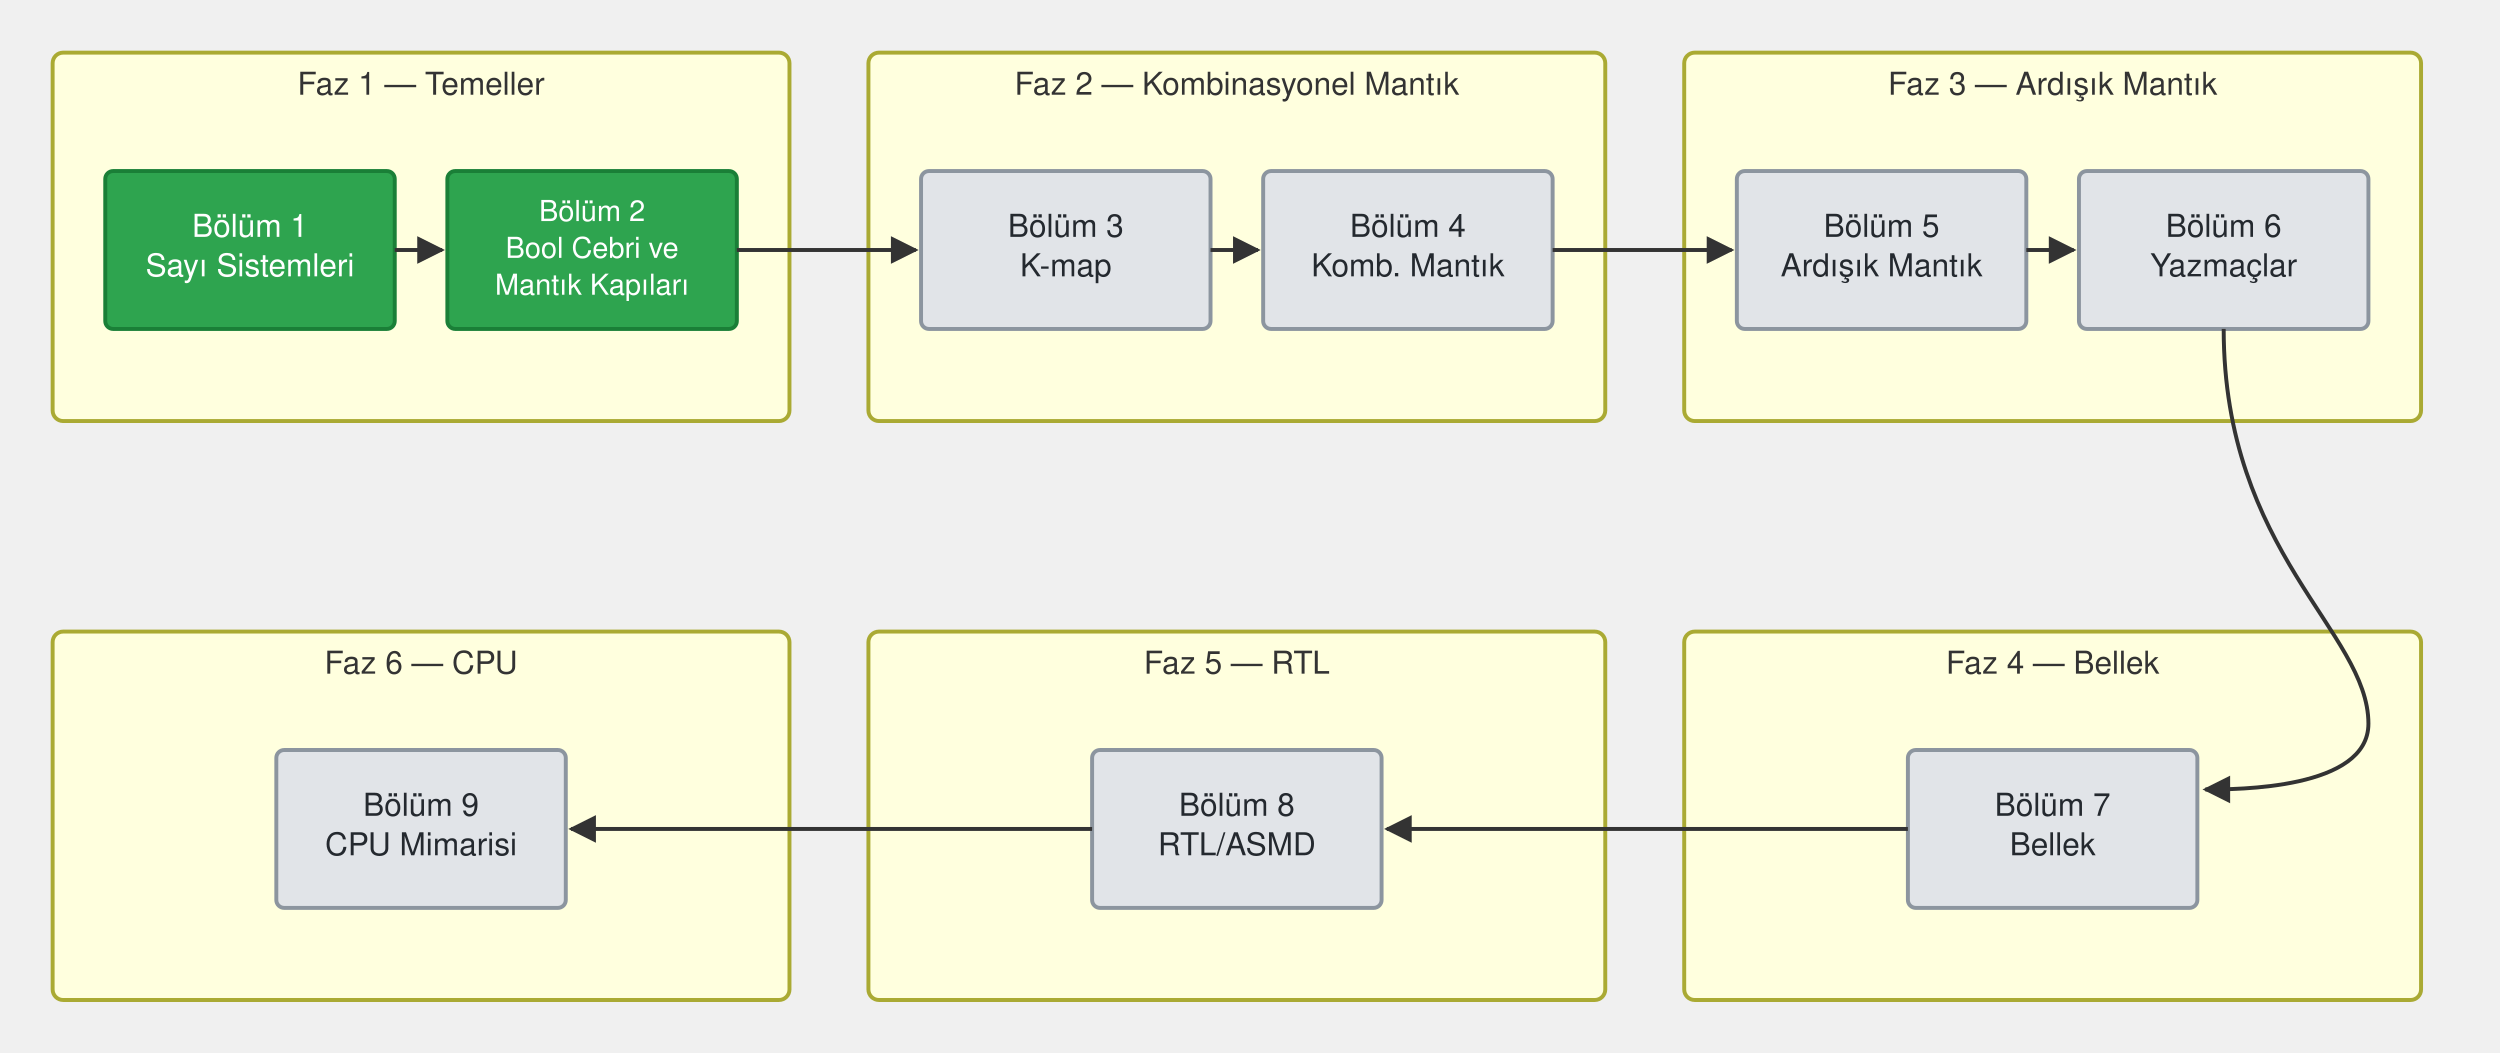
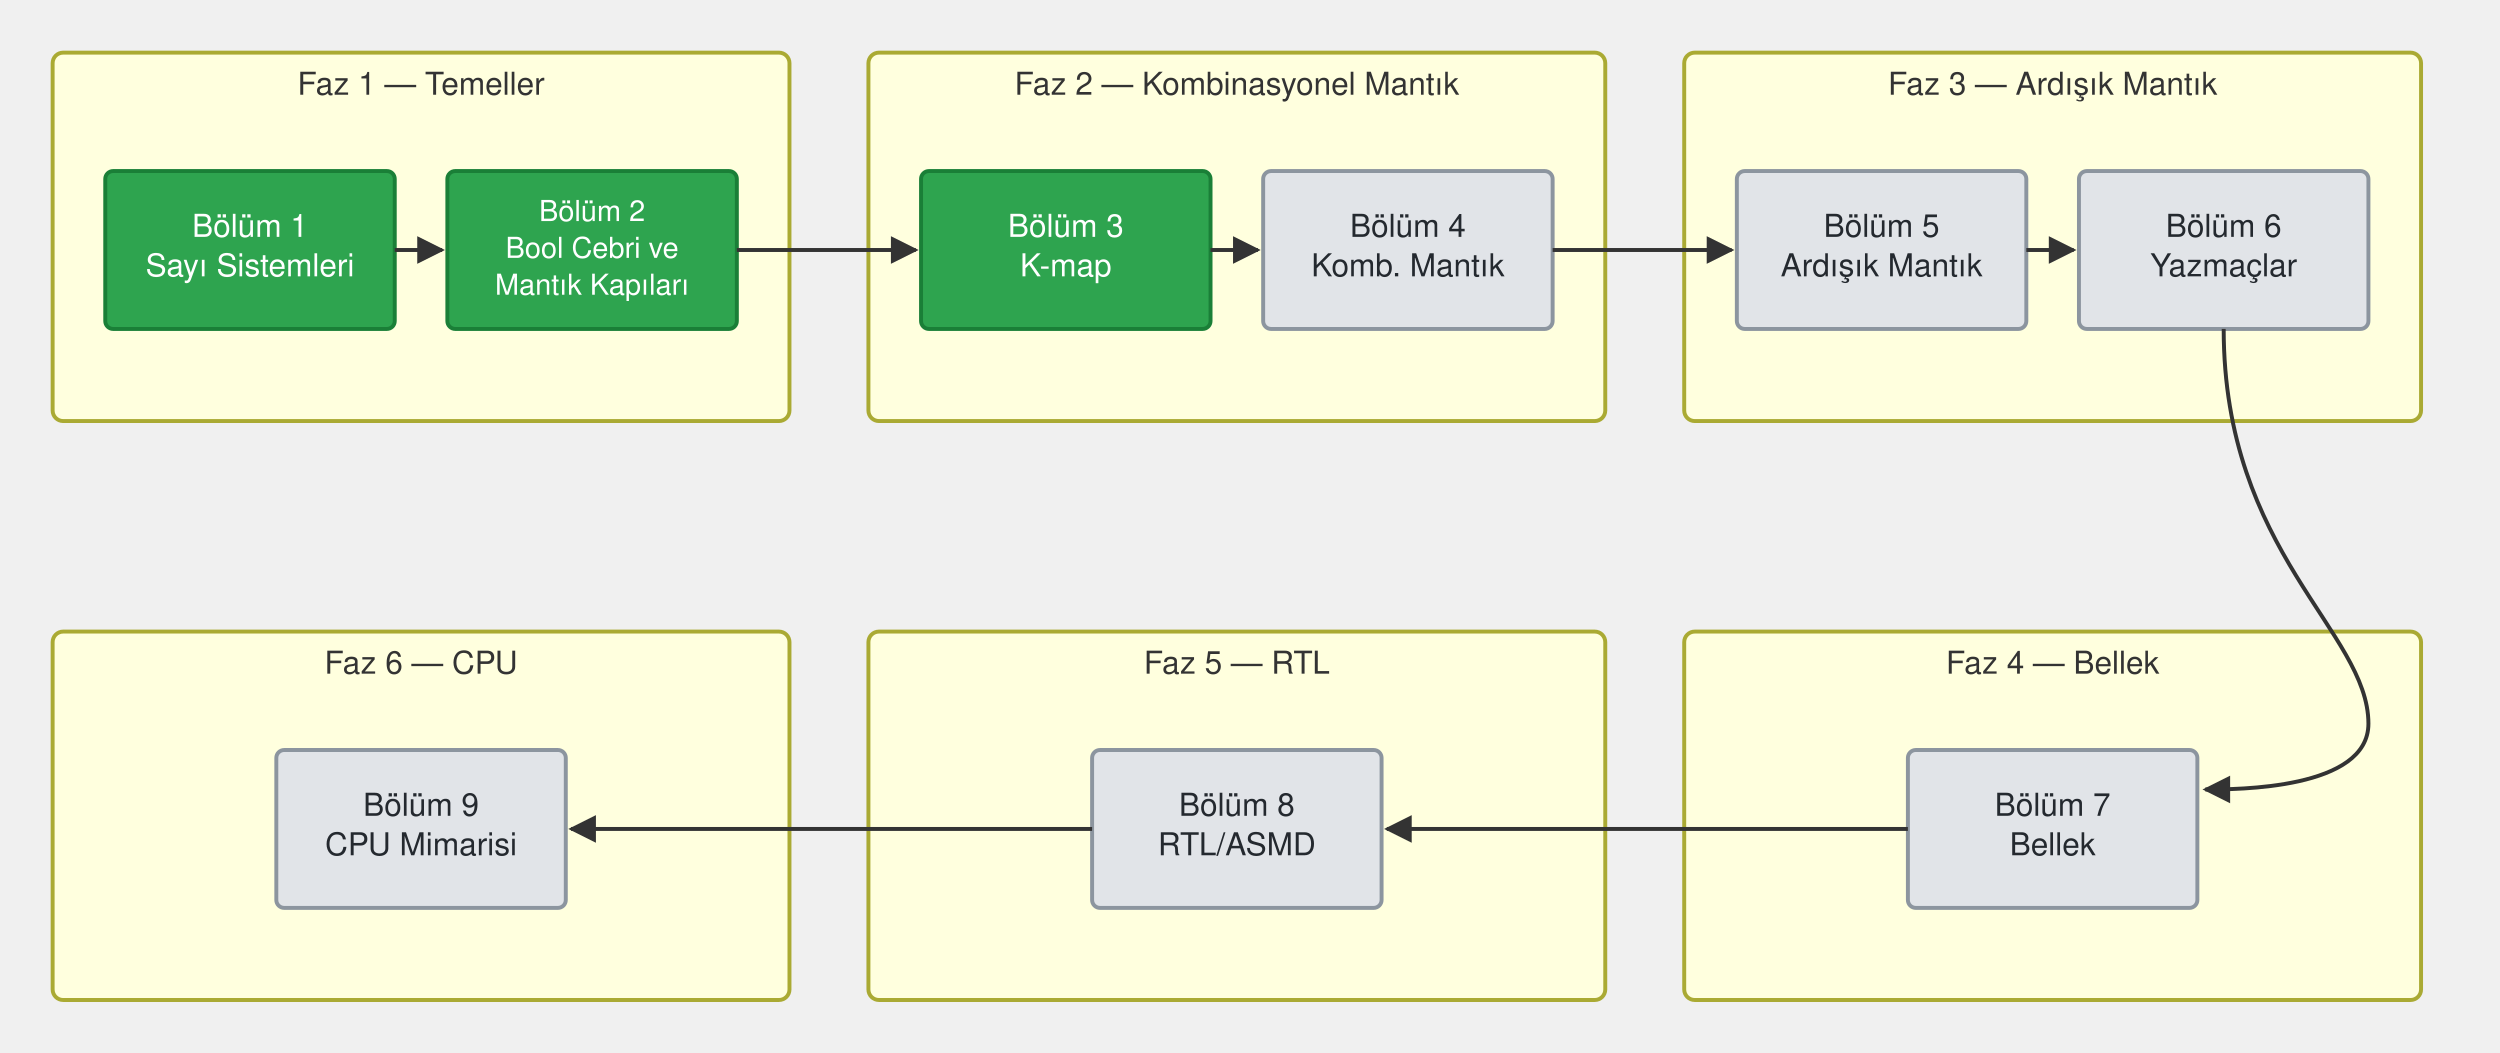
<svg xmlns="http://www.w3.org/2000/svg" width="950" height="400" viewBox="0 0 950 400" font-family="Helvetica, Arial, sans-serif">
  <defs>
    <marker id="arrow" viewBox="0 0 10 10" refX="9" refY="5" markerWidth="7" markerHeight="7" orient="auto-start-reverse">
      <path d="M 0 0 L 10 5 L 0 10 z" fill="#333333" />
    </marker>
  </defs>
  <rect x="20" y="20" width="280" height="140" rx="4" fill="#FFFFDE" stroke="#AAAA33" stroke-width="1.5" />
  <text x="160" y="36" text-anchor="middle" font-size="12" fill="#333333">Faz 1 — Temeller</text>
  <rect x="40" y="65" width="110" height="60" rx="3" fill="#2ea44f" stroke="#1a7f37" stroke-width="1.5" />
  <text x="95" y="90" text-anchor="middle" font-size="12" fill="#ffffff">Bölüm 1</text>
  <text x="95" y="105" text-anchor="middle" font-size="12" fill="#ffffff">Sayı Sistemleri</text>
  <rect x="170" y="65" width="110" height="60" rx="3" fill="#2ea44f" stroke="#1a7f37" stroke-width="1.5" />
  <text x="225" y="84" text-anchor="middle" font-size="11" fill="#ffffff">Bölüm 2</text>
  <text x="225" y="98" text-anchor="middle" font-size="11" fill="#ffffff">Bool Cebri ve</text>
  <text x="225" y="112" text-anchor="middle" font-size="11" fill="#ffffff">Mantık Kapıları</text>
  <rect x="330" y="20" width="280" height="140" rx="4" fill="#FFFFDE" stroke="#AAAA33" stroke-width="1.5" />
  <text x="470" y="36" text-anchor="middle" font-size="12" fill="#333333">Faz 2 — Kombinasyonel Mantık</text>
-   <rect x="350" y="65" width="110" height="60" rx="3" fill="#e1e4e8" stroke="#8c959f" stroke-width="1.5" />
-   <text x="405" y="90" text-anchor="middle" font-size="12" fill="#24292f">Bölüm 3</text>
-   <text x="405" y="105" text-anchor="middle" font-size="12" fill="#24292f">K-map</text>
+   <rect x="350" y="65" width="110" height="60" rx="3" fill="#2ea44f" stroke="#1a7f37" stroke-width="1.5" />
+   <text x="405" y="90" text-anchor="middle" font-size="12" fill="#ffffff">Bölüm 3</text>
+   <text x="405" y="105" text-anchor="middle" font-size="12" fill="#ffffff">K-map</text>
  <rect x="480" y="65" width="110" height="60" rx="3" fill="#e1e4e8" stroke="#8c959f" stroke-width="1.5" />
  <text x="535" y="90" text-anchor="middle" font-size="12" fill="#24292f">Bölüm 4</text>
  <text x="535" y="105" text-anchor="middle" font-size="12" fill="#24292f">Komb. Mantık</text>
  <rect x="640" y="20" width="280" height="140" rx="4" fill="#FFFFDE" stroke="#AAAA33" stroke-width="1.5" />
  <text x="780" y="36" text-anchor="middle" font-size="12" fill="#333333">Faz 3 — Ardışık Mantık</text>
  <rect x="660" y="65" width="110" height="60" rx="3" fill="#e1e4e8" stroke="#8c959f" stroke-width="1.5" />
  <text x="715" y="90" text-anchor="middle" font-size="12" fill="#24292f">Bölüm 5</text>
  <text x="715" y="105" text-anchor="middle" font-size="12" fill="#24292f">Ardışık Mantık</text>
  <rect x="790" y="65" width="110" height="60" rx="3" fill="#e1e4e8" stroke="#8c959f" stroke-width="1.5" />
  <text x="845" y="90" text-anchor="middle" font-size="12" fill="#24292f">Bölüm 6</text>
  <text x="845" y="105" text-anchor="middle" font-size="12" fill="#24292f">Yazmaçlar</text>
  <line x1="150" y1="95" x2="168" y2="95" stroke="#333333" stroke-width="1.5" marker-end="url(#arrow)" />
  <line x1="280" y1="95" x2="348" y2="95" stroke="#333333" stroke-width="1.5" marker-end="url(#arrow)" />
  <line x1="460" y1="95" x2="478" y2="95" stroke="#333333" stroke-width="1.5" marker-end="url(#arrow)" />
  <line x1="590" y1="95" x2="658" y2="95" stroke="#333333" stroke-width="1.5" marker-end="url(#arrow)" />
  <line x1="770" y1="95" x2="788" y2="95" stroke="#333333" stroke-width="1.5" marker-end="url(#arrow)" />
  <rect x="20" y="240" width="280" height="140" rx="4" fill="#FFFFDE" stroke="#AAAA33" stroke-width="1.5" />
  <text x="160" y="256" text-anchor="middle" font-size="12" fill="#333333">Faz 6 — CPU</text>
  <rect x="105" y="285" width="110" height="60" rx="3" fill="#e1e4e8" stroke="#8c959f" stroke-width="1.5" />
  <text x="160" y="310" text-anchor="middle" font-size="12" fill="#24292f">Bölüm 9</text>
  <text x="160" y="325" text-anchor="middle" font-size="12" fill="#24292f">CPU Mimarisi</text>
  <rect x="330" y="240" width="280" height="140" rx="4" fill="#FFFFDE" stroke="#AAAA33" stroke-width="1.5" />
  <text x="470" y="256" text-anchor="middle" font-size="12" fill="#333333">Faz 5 — RTL</text>
  <rect x="415" y="285" width="110" height="60" rx="3" fill="#e1e4e8" stroke="#8c959f" stroke-width="1.5" />
  <text x="470" y="310" text-anchor="middle" font-size="12" fill="#24292f">Bölüm 8</text>
  <text x="470" y="325" text-anchor="middle" font-size="12" fill="#24292f">RTL/ASMD</text>
  <rect x="640" y="240" width="280" height="140" rx="4" fill="#FFFFDE" stroke="#AAAA33" stroke-width="1.5" />
  <text x="780" y="256" text-anchor="middle" font-size="12" fill="#333333">Faz 4 — Bellek</text>
  <rect x="725" y="285" width="110" height="60" rx="3" fill="#e1e4e8" stroke="#8c959f" stroke-width="1.5" />
  <text x="780" y="310" text-anchor="middle" font-size="12" fill="#24292f">Bölüm 7</text>
  <text x="780" y="325" text-anchor="middle" font-size="12" fill="#24292f">Bellek</text>
  <line x1="725" y1="315" x2="527" y2="315" stroke="#333333" stroke-width="1.5" marker-end="url(#arrow)" />
  <line x1="415" y1="315" x2="217" y2="315" stroke="#333333" stroke-width="1.5" marker-end="url(#arrow)" />
  <path d="M 845 125 C 845 210 900 240 900 275 C 900 300 850 300 838 300" fill="none" stroke="#333333" stroke-width="1.5" marker-end="url(#arrow)" />
  <rect x="20" y="392" width="0" height="0" />
</svg>
